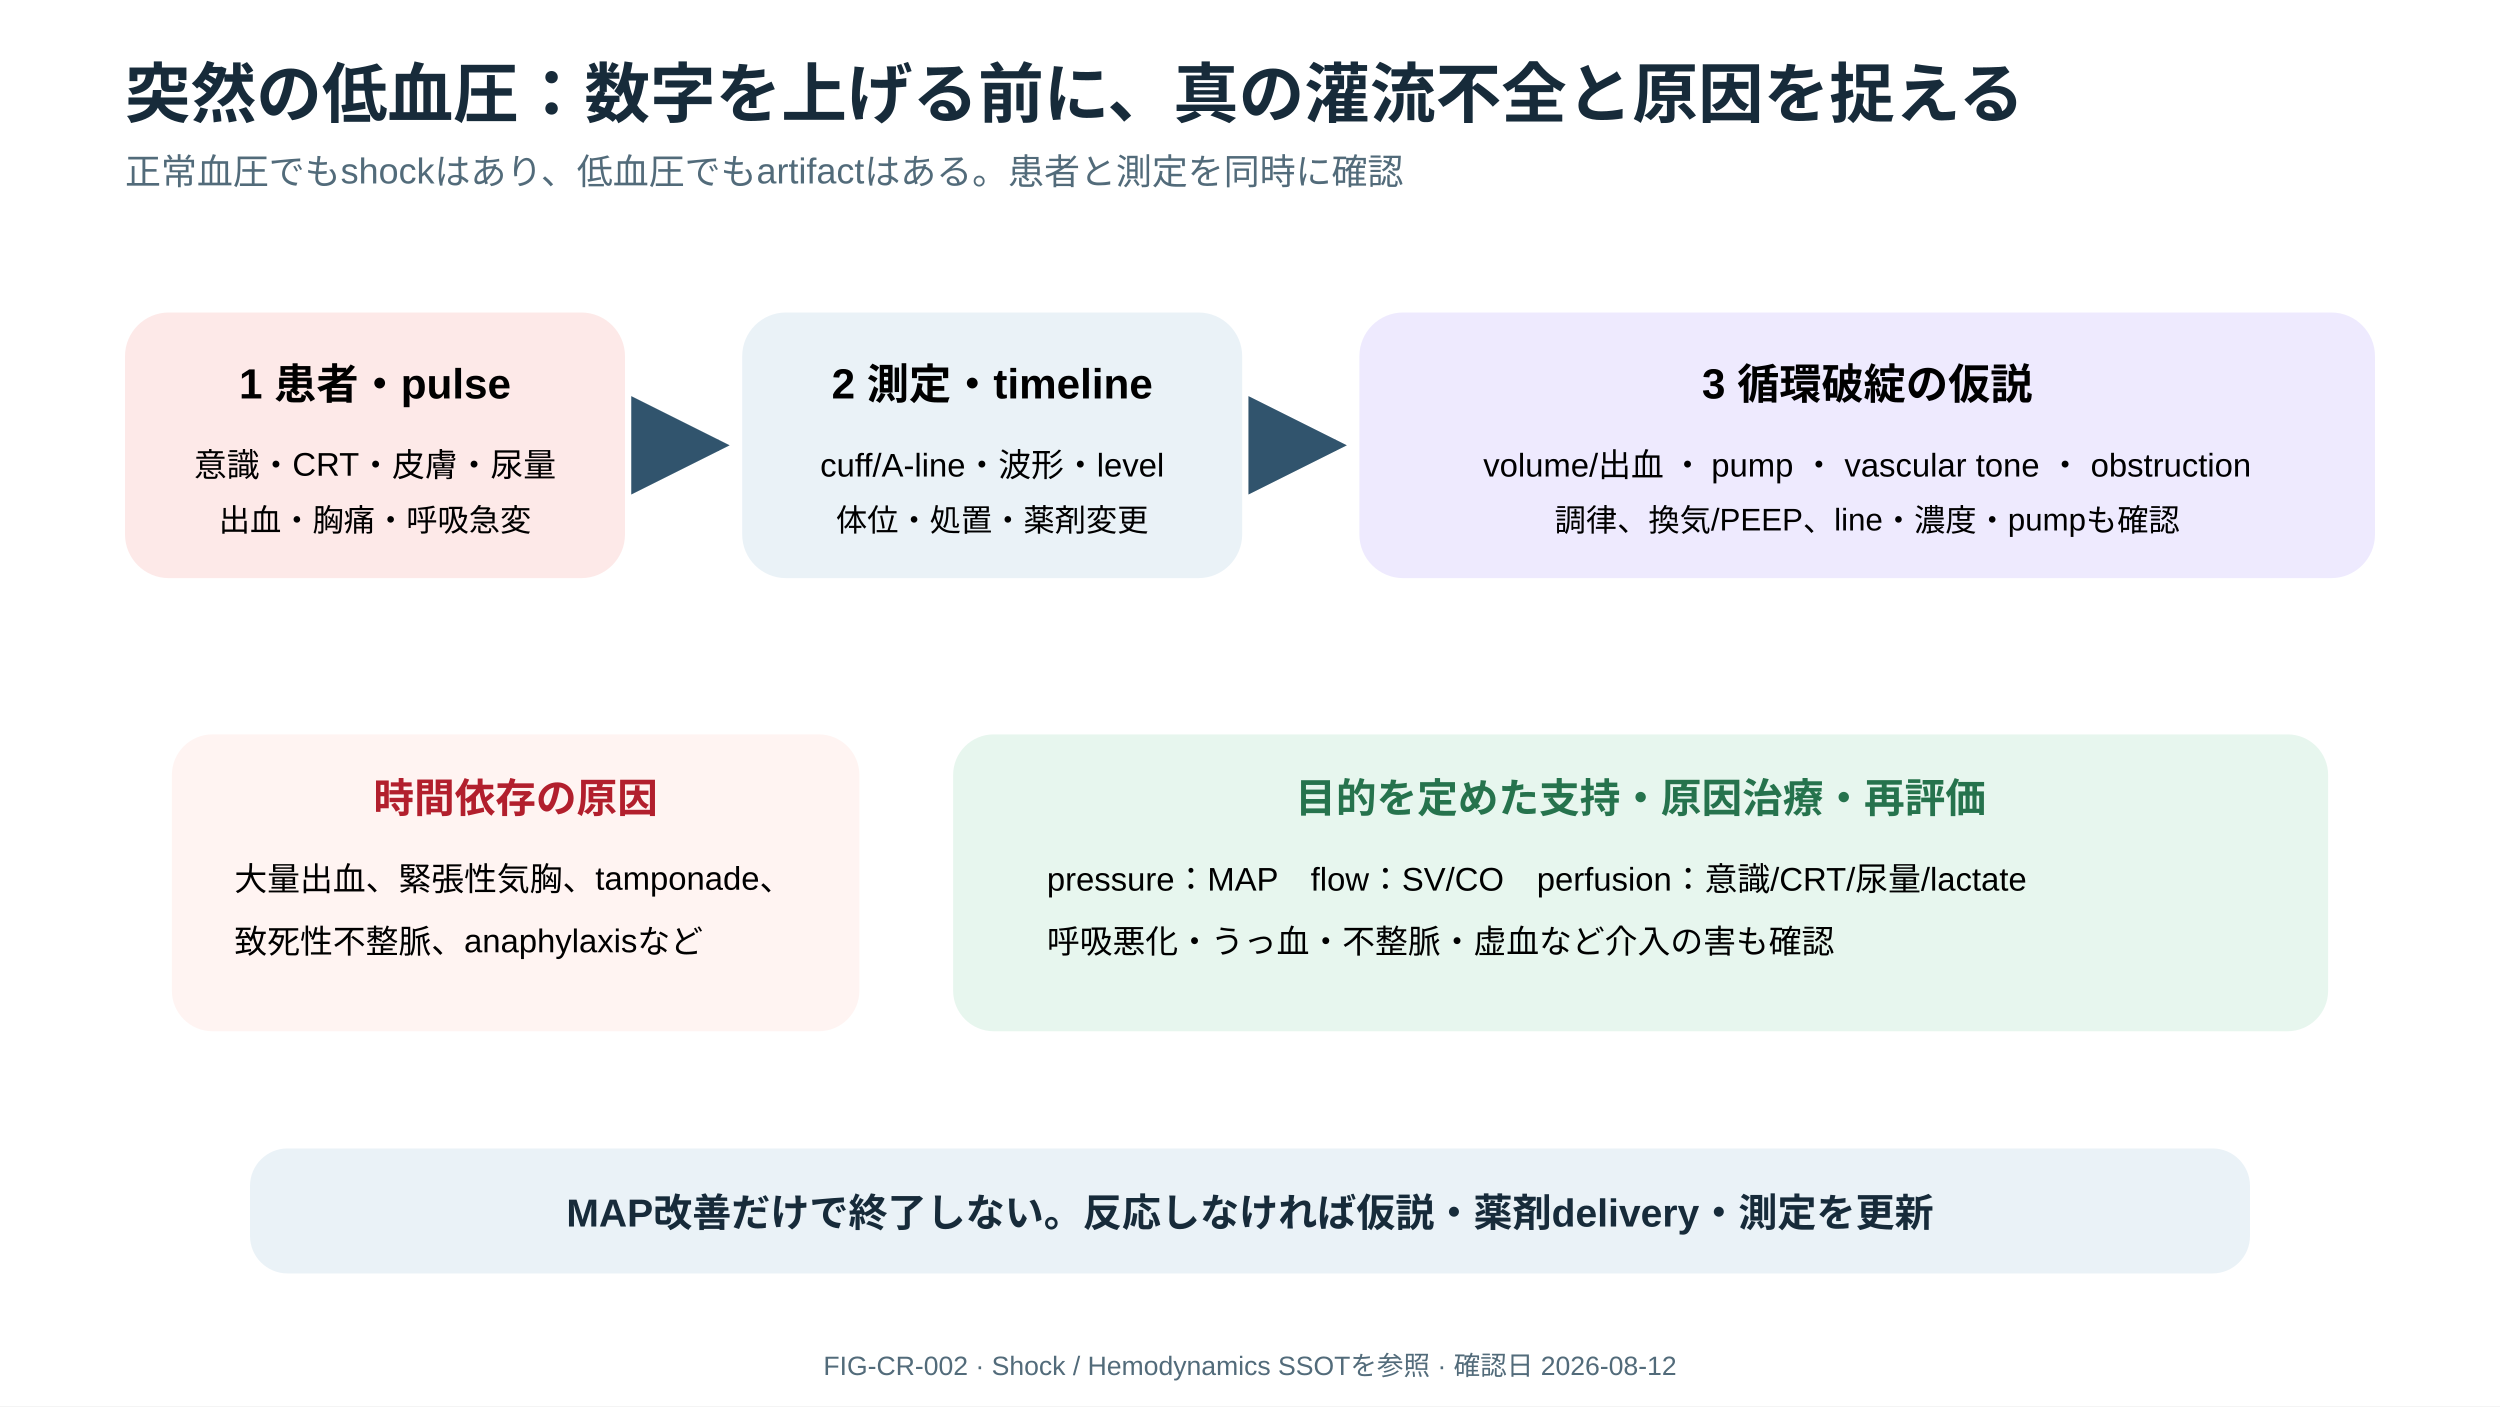
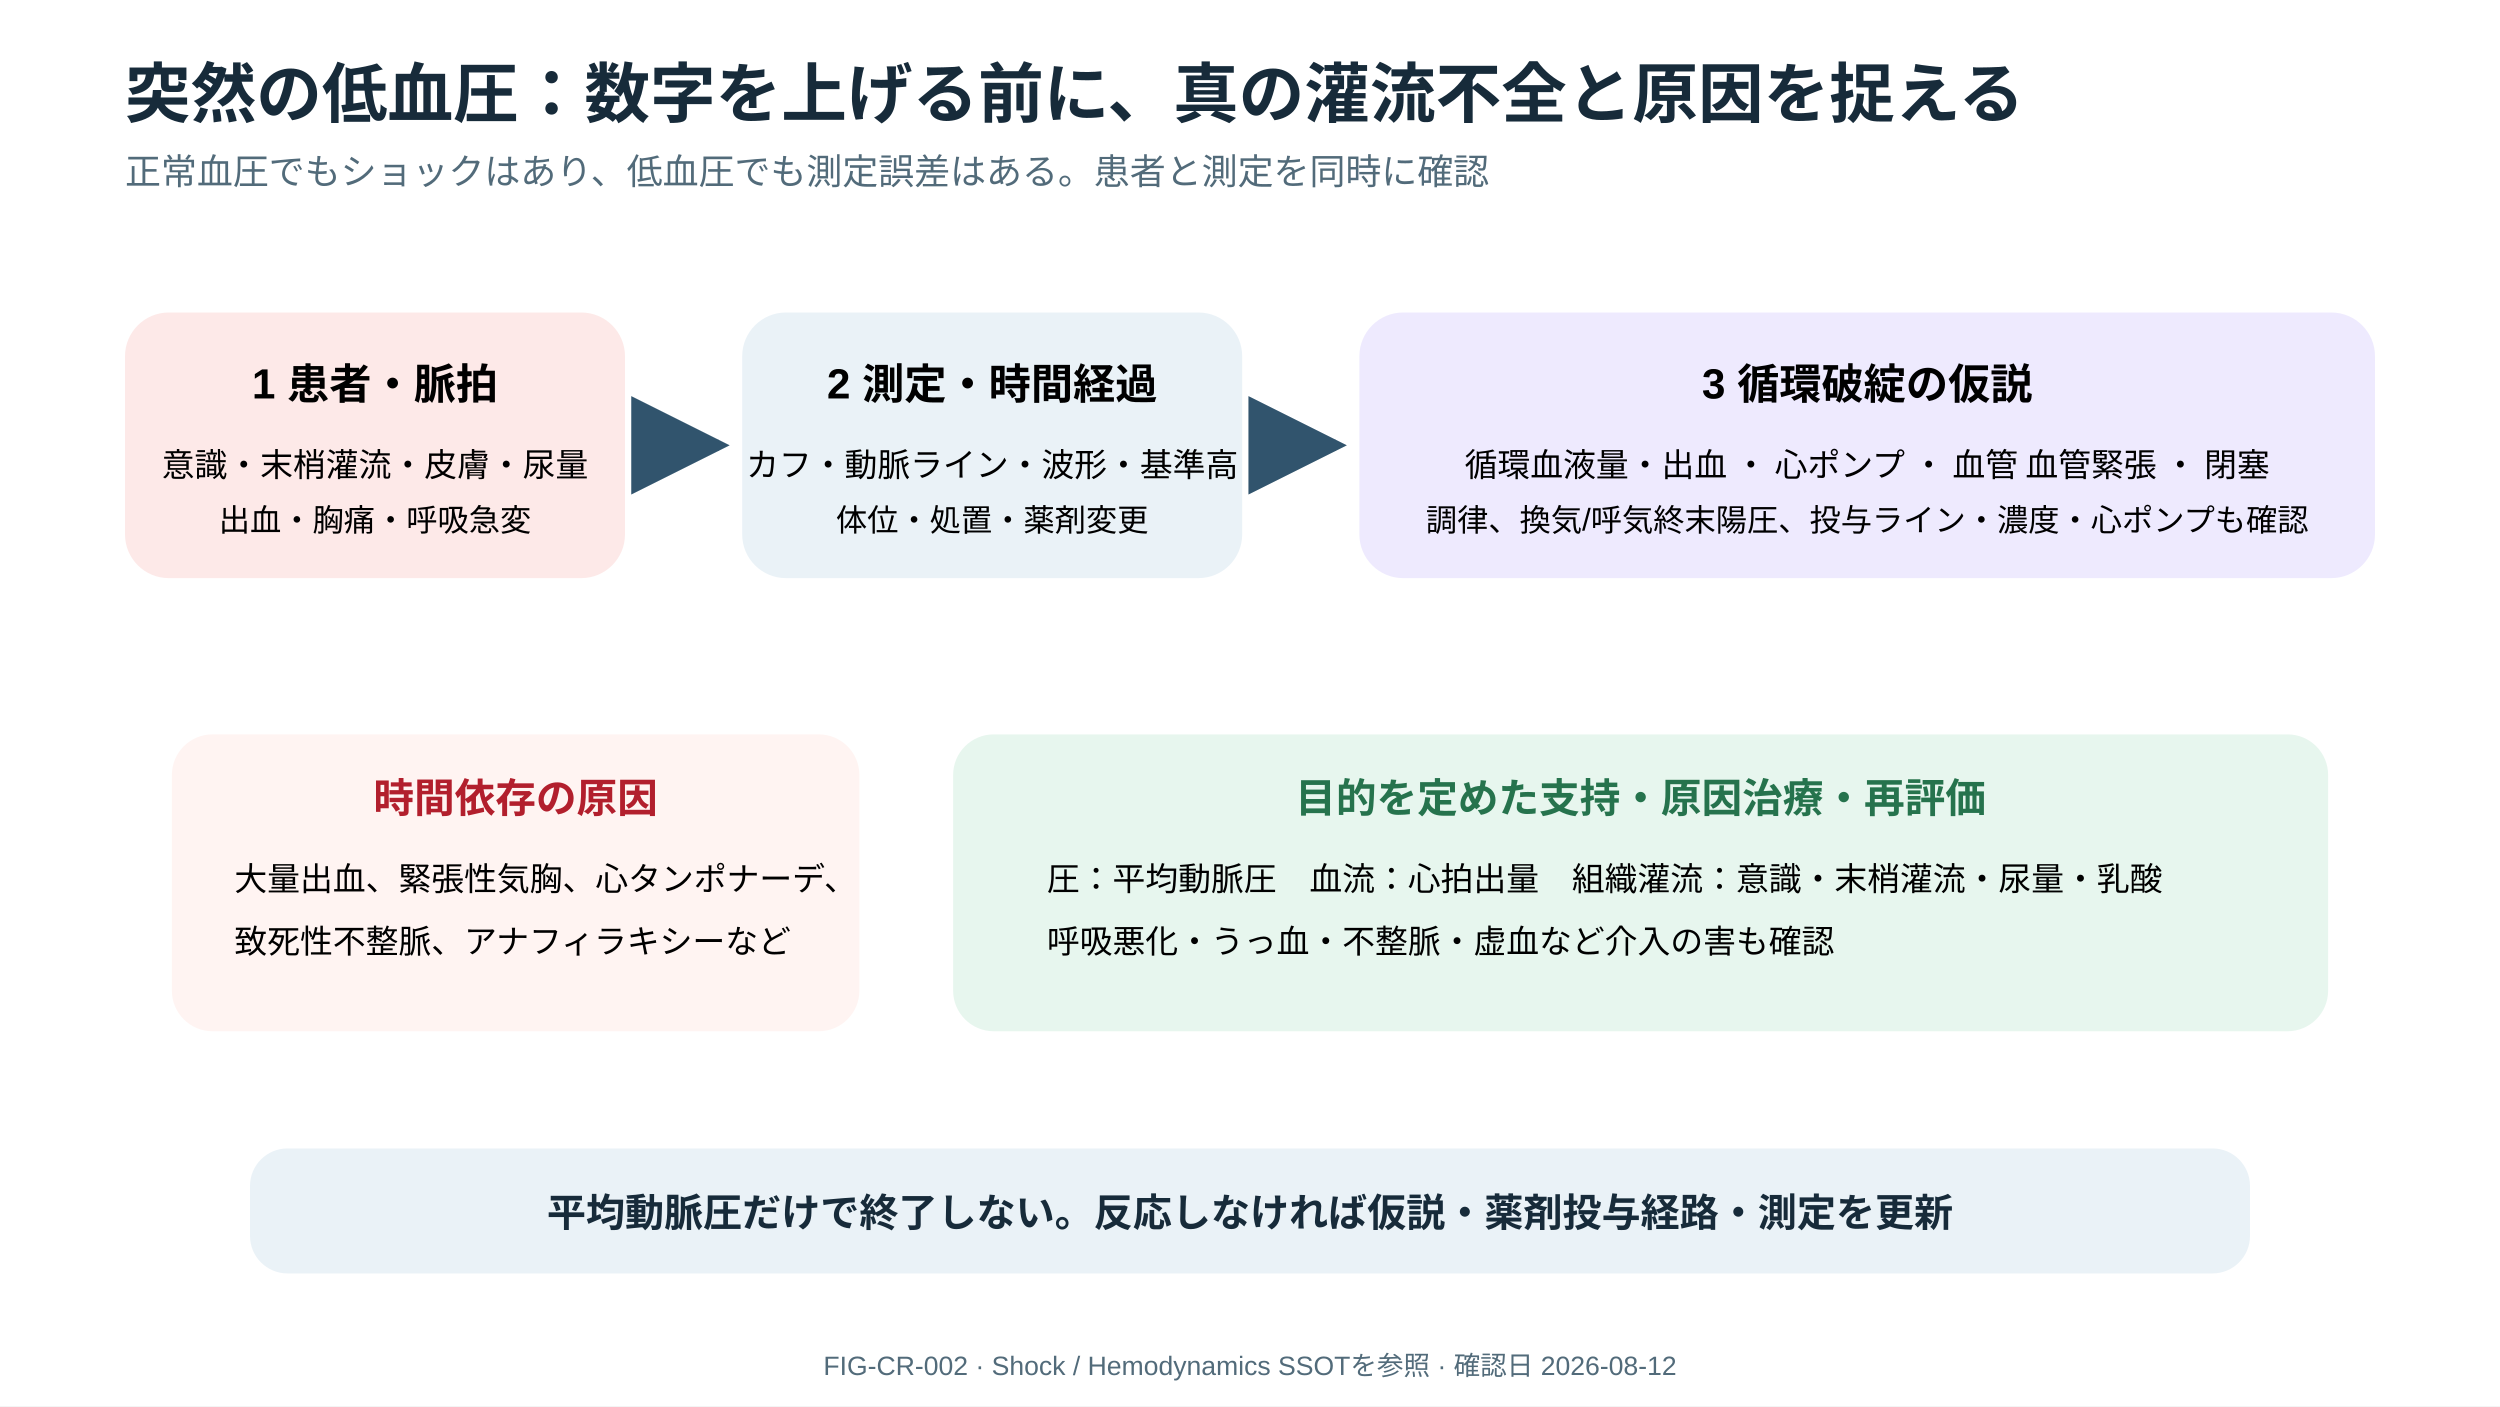
<svg xmlns="http://www.w3.org/2000/svg" width="1600" height="900" viewBox="0 0 1600 900" role="img" aria-labelledby="title desc">
  <defs>
    <marker id="a" markerWidth="9" markerHeight="9" refX="8" refY="4.5" orient="auto">
      <path d="M0 0 L9 4.5 L0 9Z" fill="#31546D" />
    </marker>
  </defs>
  <rect width="1600" height="900" fill="#fff" />
  <text x="80" y="75" font-family="Hiragino Sans, Yu Gothic, Arial, sans-serif" font-size="42" font-weight="700" fill="#172B3A">突然の低血圧：数字を上げる前に、真の灌流不全と原因を捉える</text>
-   <text x="80" y="118" font-family="Hiragino Sans, Yu Gothic, Arial, sans-serif" font-size="23" fill="#526B7A">正常血圧でもshockはあり、低血圧でもartifactはある。患者と測定を同時に確認</text>
+   <text x="80" y="118" font-family="Hiragino Sans, Yu Gothic, Arial, sans-serif" font-size="23" fill="#526B7A">正常血圧でもショックはあり、低血圧でも測定誤差はある。患者と測定を同時に確認</text>
  <g font-family="Hiragino Sans, Yu Gothic, Arial, sans-serif" text-anchor="middle">
    <rect x="80" y="200" width="320" height="170" rx="28" fill="#FDE9E8" />
-     <text x="240" y="255" font-size="27" font-weight="700">1 患者・pulse</text>
-     <text x="240" y="305" font-size="21">意識・CRT・皮膚・尿量</text>
+     <text x="240" y="255" font-size="27" font-weight="700">1 患者・脈拍</text>
+     <text x="240" y="305" font-size="21">意識・末梢灌流・皮膚・尿量</text>
    <text x="240" y="340" font-size="20">出血・胸痛・呼吸急変</text>
    <rect x="475" y="200" width="320" height="170" rx="28" fill="#EAF2F7" />
-     <text x="635" y="255" font-size="27" font-weight="700">2 測定・timeline</text>
-     <text x="635" y="305" font-size="21">cuff/A-line・波形・level</text>
+     <text x="635" y="255" font-size="27" font-weight="700">2 測定・時間経過</text>
+     <text x="635" y="305" font-size="21">カフ・動脈ライン・波形・基準高</text>
    <text x="635" y="340" font-size="20">体位・処置・薬剤変更</text>
    <rect x="870" y="200" width="650" height="170" rx="28" fill="#EEEAFE" />
    <text x="1195" y="255" font-size="27" font-weight="700">3 循環破綻の仮説</text>
-     <text x="1195" y="305" font-size="21">volume/出血 ・ pump ・ vascular tone ・ obstruction</text>
-     <text x="1195" y="340" font-size="20">調律、換気/PEEP、line・濃度・pumpも確認</text>
+     <text x="1195" y="305" font-size="21">循環血液量・出血 ・ 心ポンプ ・ 血管 血管緊張 ・ 閉塞</text>
+     <text x="1195" y="340" font-size="20">調律、換気/呼気終末陽圧、投与ライン・濃度・心ポンプも確認</text>
  </g>
  <g stroke="#31546D" stroke-width="7" marker-end="url(#a)">
    <path d="M405 285 H460" />
    <path d="M800 285 H855" />
  </g>
  <rect x="110" y="470" width="440" height="190" rx="26" fill="#FFF4F2" />
  <text x="330" y="520" text-anchor="middle" font-family="Hiragino Sans, Yu Gothic, Arial, sans-serif" font-size="26" font-weight="700" fill="#B21F2D">時間依存の原因</text>
-   <text x="150" y="570" font-family="Hiragino Sans, Yu Gothic, Arial, sans-serif" font-size="21">大量出血、緊張性気胸、tamponade、</text>
-   <text x="150" y="610" font-family="Hiragino Sans, Yu Gothic, Arial, sans-serif" font-size="21">致死性不整脈、anaphylaxisなど</text>
+   <text x="150" y="570" font-family="Hiragino Sans, Yu Gothic, Arial, sans-serif" font-size="21">大量出血、緊張性気胸、心タンポナーデ、</text>
+   <text x="150" y="610" font-family="Hiragino Sans, Yu Gothic, Arial, sans-serif" font-size="21">致死性不整脈、アナフィラキシーなど</text>
  <rect x="610" y="470" width="880" height="190" rx="26" fill="#E7F6EE" />
  <text x="1050" y="520" text-anchor="middle" font-family="Hiragino Sans, Yu Gothic, Arial, sans-serif" font-size="26" font-weight="700" fill="#26734D">目的を定めた支持・原因治療・再評価</text>
-   <text x="670" y="570" font-family="Hiragino Sans, Yu Gothic, Arial, sans-serif" font-size="21">pressure：MAP　flow：SV/CO　perfusion：意識/CRT/尿量/lactate</text>
+   <text x="670" y="570" font-family="Hiragino Sans, Yu Gothic, Arial, sans-serif" font-size="21">圧：平均動脈圧　血流：心拍出量　組織灌流：意識・末梢灌流・尿量・乳酸</text>
  <text x="670" y="610" font-family="Hiragino Sans, Yu Gothic, Arial, sans-serif" font-size="21">呼吸悪化・うっ血・不整脈・虚血など介入の害も確認</text>
  <rect x="160" y="735" width="1280" height="80" rx="24" fill="#EAF2F7" />
-   <text x="800" y="785" text-anchor="middle" font-family="Hiragino Sans, Yu Gothic, Arial, sans-serif" font-size="25" font-weight="700" fill="#172B3A">MAP改善だけで終了しない。反応しなければ仮説・薬剤delivery・測定を更新</text>
+   <text x="800" y="785" text-anchor="middle" font-family="Hiragino Sans, Yu Gothic, Arial, sans-serif" font-size="25" font-weight="700" fill="#172B3A">平均動脈圧だけで終了しない。反応しなければ仮説・薬剤投与経路・測定を更新</text>
  <text x="800" y="880" text-anchor="middle" font-family="Hiragino Sans, Yu Gothic, Arial, sans-serif" font-size="17" fill="#526B7A">FIG-CR-002 · Shock / Hemodynamics SSOTを参照 · 確認日 2026-08-12</text>
</svg>
